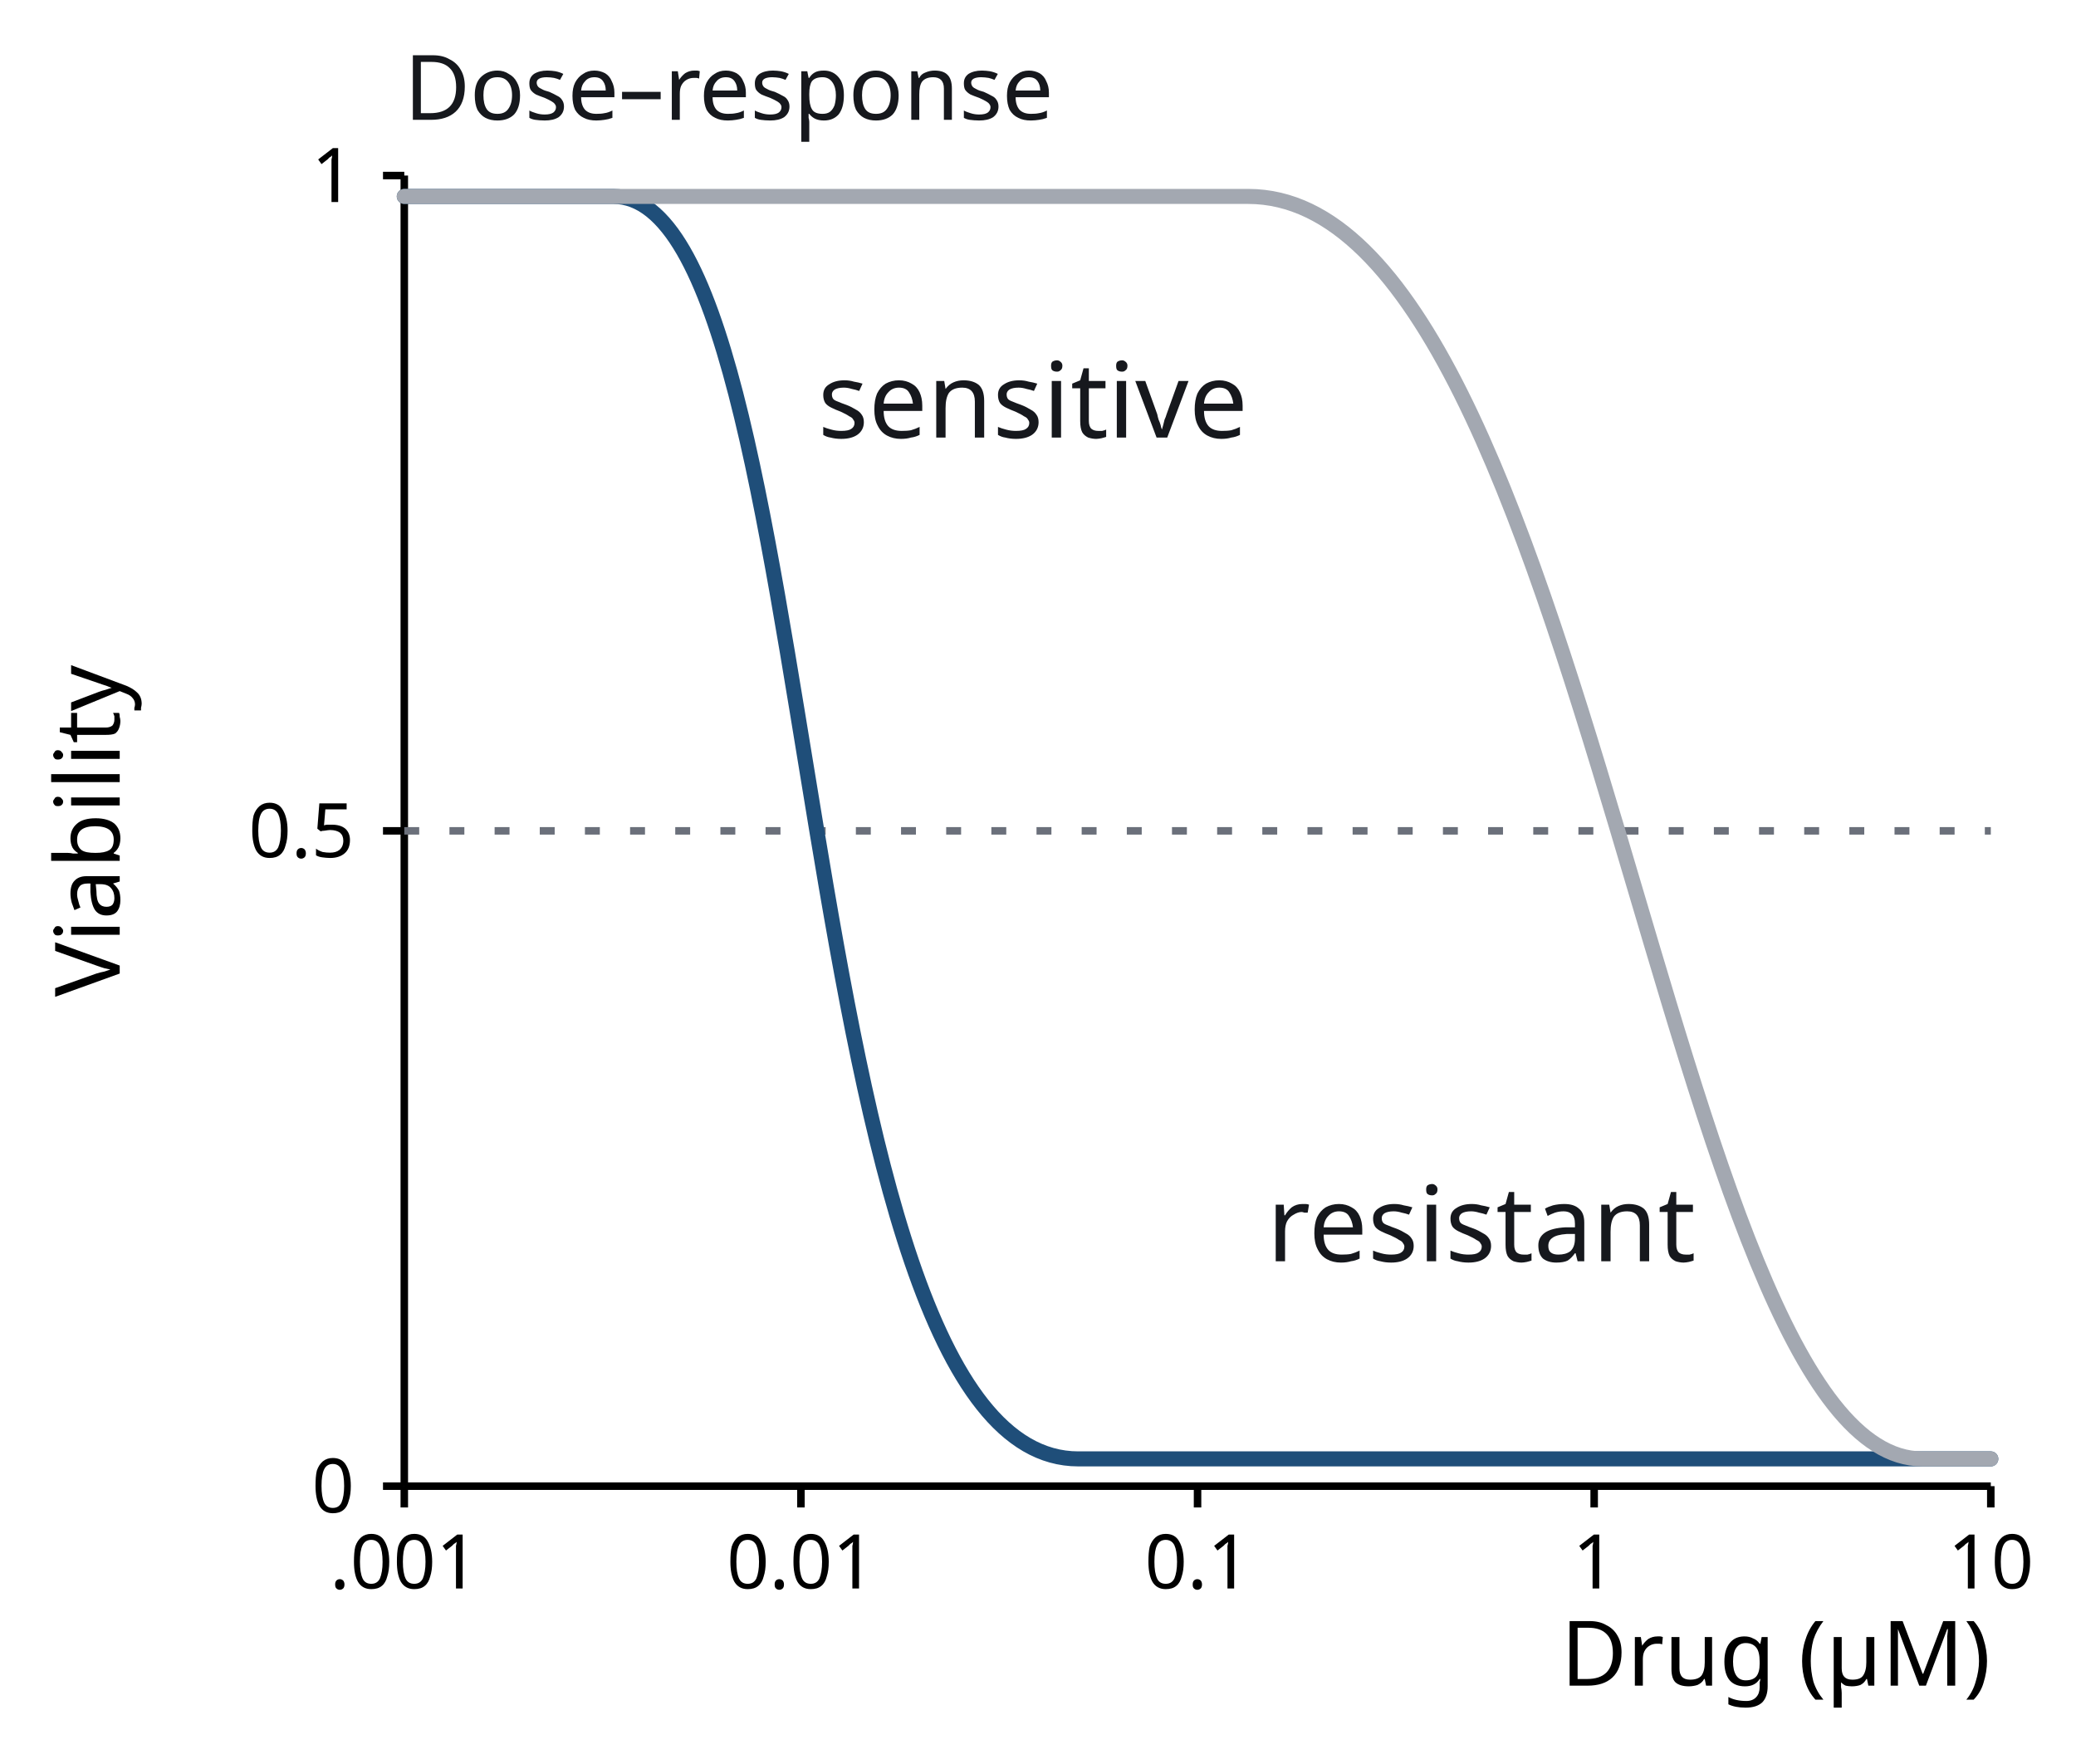
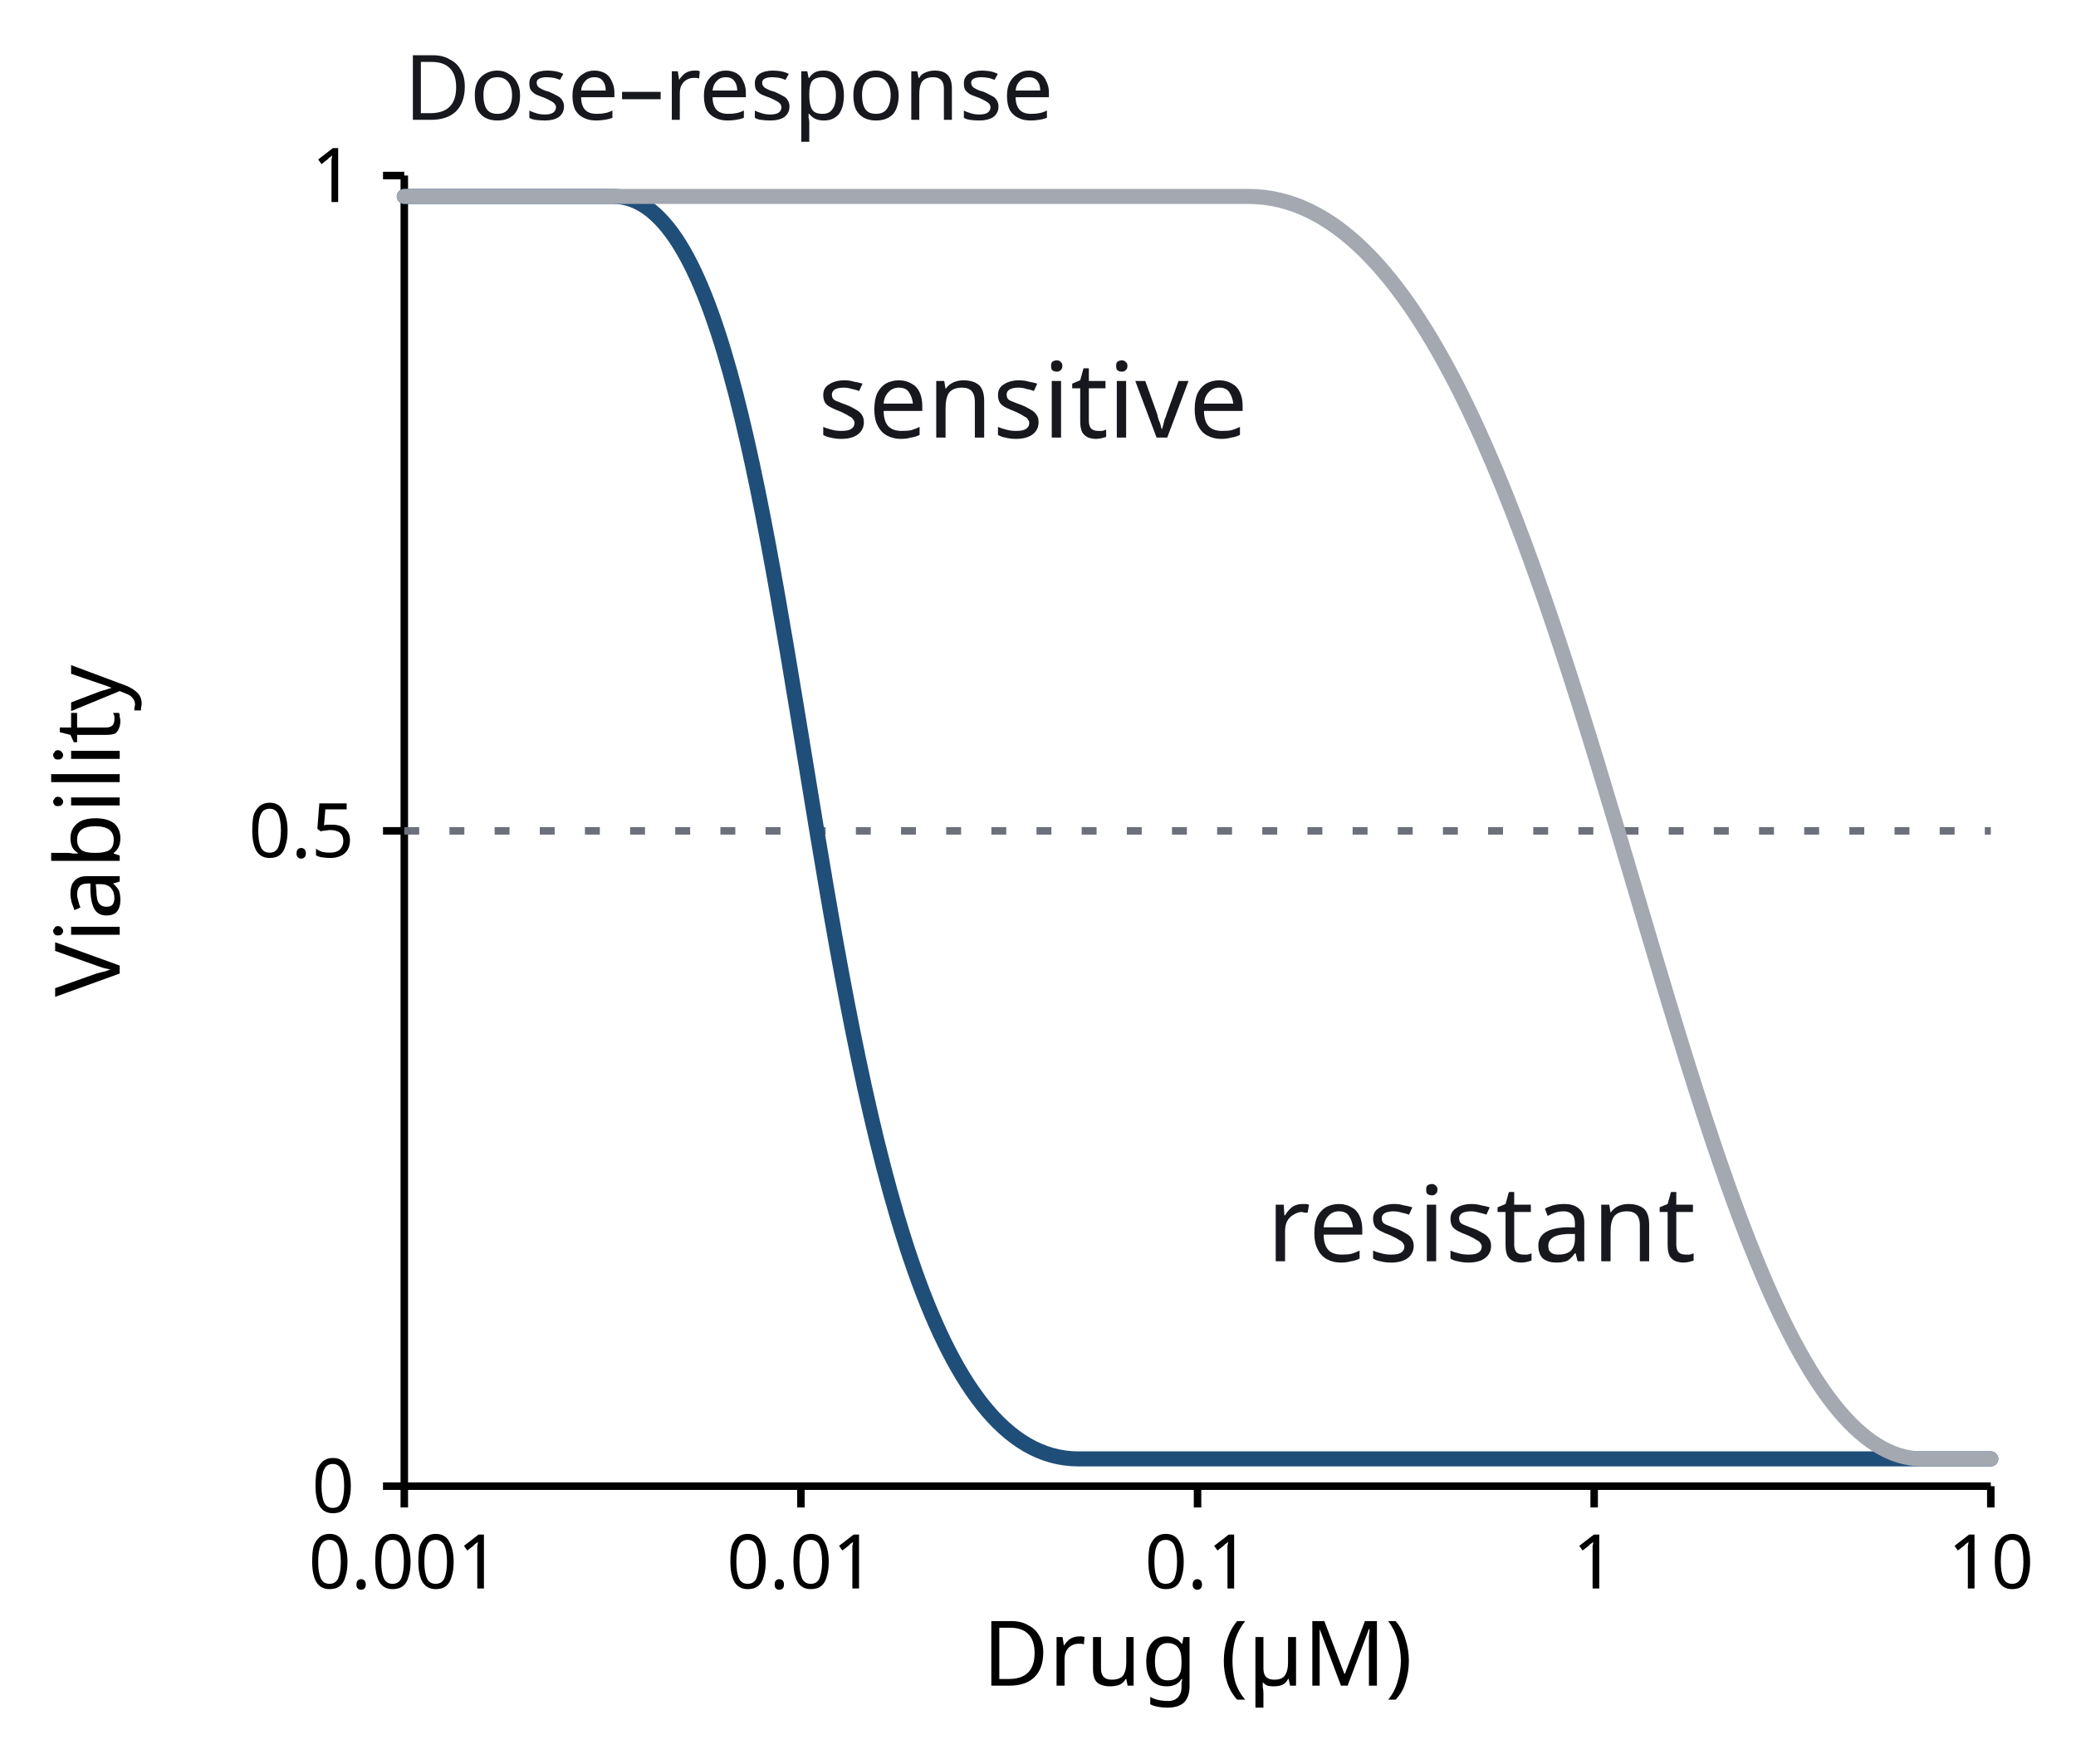
<svg xmlns="http://www.w3.org/2000/svg" width="48.73mm" height="41.40mm" viewBox="0 0 48.73 41.40">
  <text x="9.49" y="2.81" font-family="IBM Plex Sans" font-size="2.117" font-weight="500" fill="#16181d">Dose–response</text>
  <line x1="9.49" y1="4.12" x2="9.49" y2="34.88" stroke="#000000" stroke-width="0.176" />
  <line x1="9.49" y1="34.88" x2="46.73" y2="34.88" stroke="#000000" stroke-width="0.176" />
  <g stroke="#000000" stroke-width="0.176">
    <line x1="9.49" y1="34.88" x2="9.49" y2="35.38" />
    <line x1="18.8" y1="34.88" x2="18.8" y2="35.38" />
    <line x1="28.11" y1="34.88" x2="28.11" y2="35.38" />
    <line x1="37.42" y1="34.88" x2="37.42" y2="35.38" />
    <line x1="46.73" y1="34.88" x2="46.73" y2="35.38" />
    <line x1="8.99" y1="4.12" x2="9.49" y2="4.12" />
    <line x1="8.99" y1="19.5" x2="9.49" y2="19.5" />
    <line x1="8.99" y1="34.88" x2="9.49" y2="34.88" />
  </g>
  <g font-family="IBM Plex Sans" font-size="1.764" fill="#000000">
-     <text x="9.49" y="37.28" text-anchor="middle">.001</text>
+     <text x="9.49" y="37.28" text-anchor="middle">0.001</text>
    <text x="18.8" y="37.28" text-anchor="middle">0.01</text>
    <text x="28.11" y="37.28" text-anchor="middle">0.1</text>
    <text x="37.42" y="37.28" text-anchor="middle">1</text>
    <text x="46.73" y="37.28" text-anchor="middle">10</text>
    <text x="8.32" y="35.50" text-anchor="end">0</text>
    <text x="8.32" y="20.12" text-anchor="end">0.5</text>
    <text x="8.32" y="4.74" text-anchor="end">1</text>
  </g>
  <line x1="9.49" y1="19.5" x2="46.73" y2="19.5" stroke="#6b707b" stroke-width="0.176" stroke-dasharray="0.35 0.71" />
  <path d="M 9.49,4.61 L 14.4,4.61 C 19.47,4.61 18.39,34.24 25.31,34.24 L 46.73,34.24" fill="none" stroke="#1f4e79" stroke-width="0.353" stroke-linecap="round" />
  <path d="M 9.49,4.61 L 29.3,4.61 C 37.27,4.61 39.13,34.24 45.12,34.24 L 46.73,34.24" fill="none" stroke="#a3a8b1" stroke-width="0.353" stroke-linecap="round" />
  <g font-family="IBM Plex Sans" font-size="2.47" fill="#16181d">
    <text x="19.2" y="10.27">sensitive</text>
    <text x="39.8" y="29.6" text-anchor="end">resistant</text>
  </g>
-   <text x="46.73" y="39.56" font-family="IBM Plex Sans" font-size="2.117" font-weight="500" fill="#000000" text-anchor="end">Drug (µM)</text>
+   <text x="28.11" y="39.56" font-family="IBM Plex Sans" font-size="2.117" font-weight="500" fill="#000000" text-anchor="middle">Drug (µM)</text>
  <text x="2.81" y="19.5" transform="rotate(-90 2.81 19.5)" font-family="IBM Plex Sans" font-size="2.117" font-weight="500" fill="#000000" text-anchor="middle">Viability</text>
</svg>
